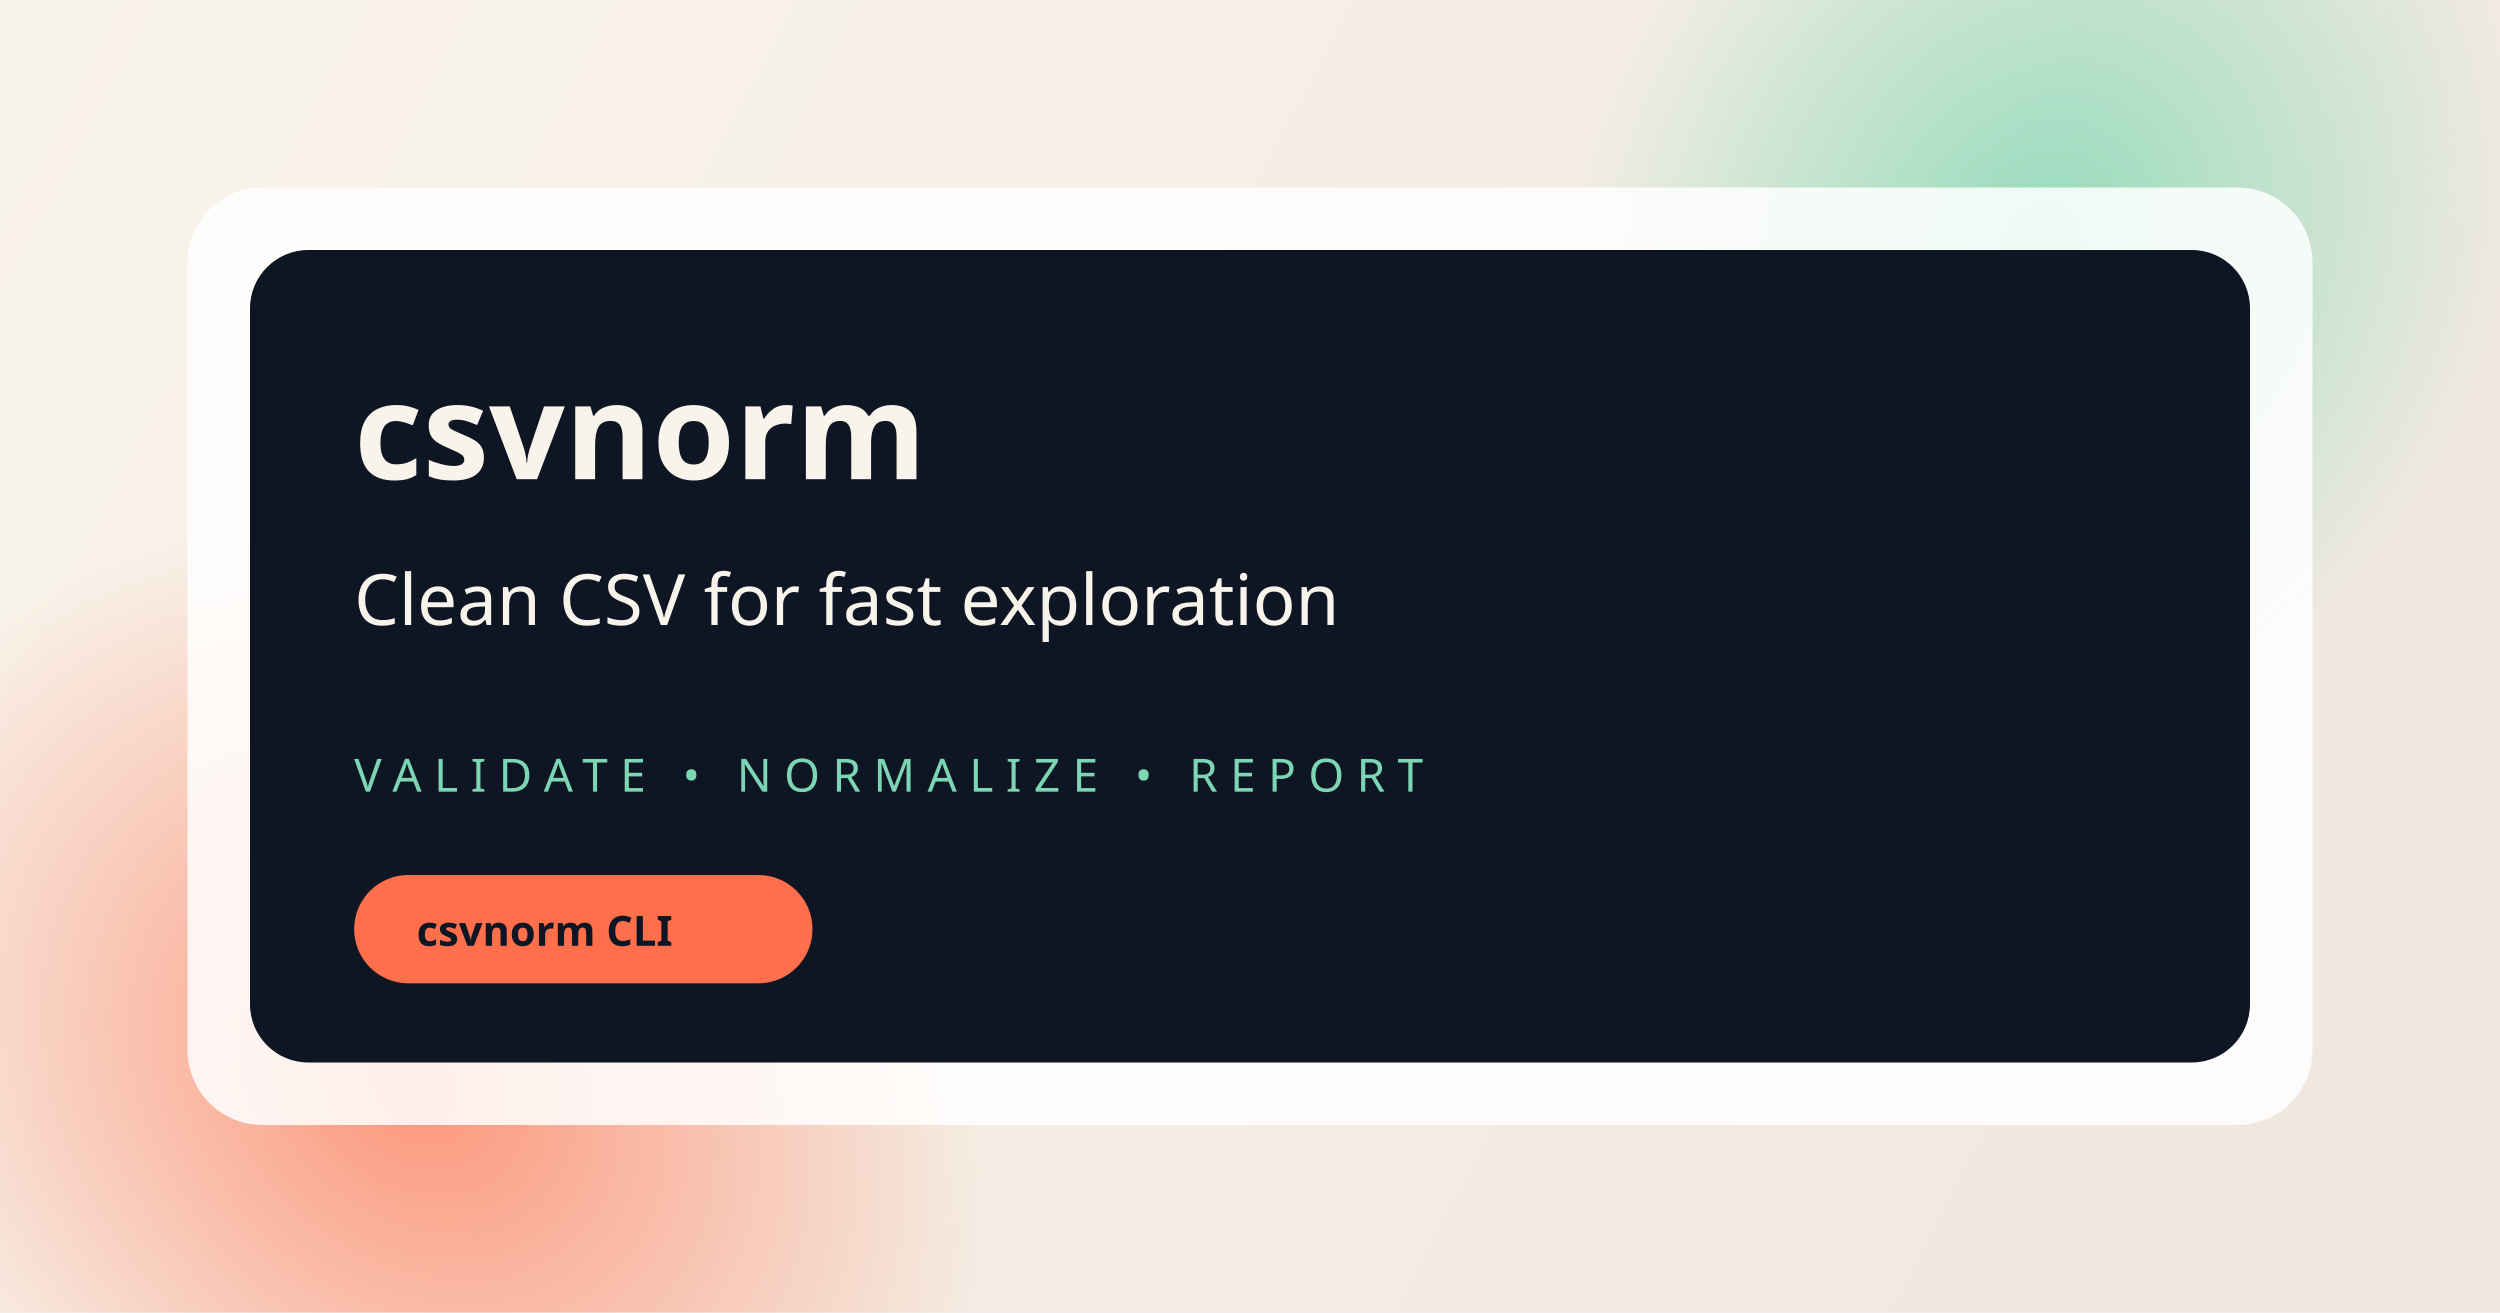
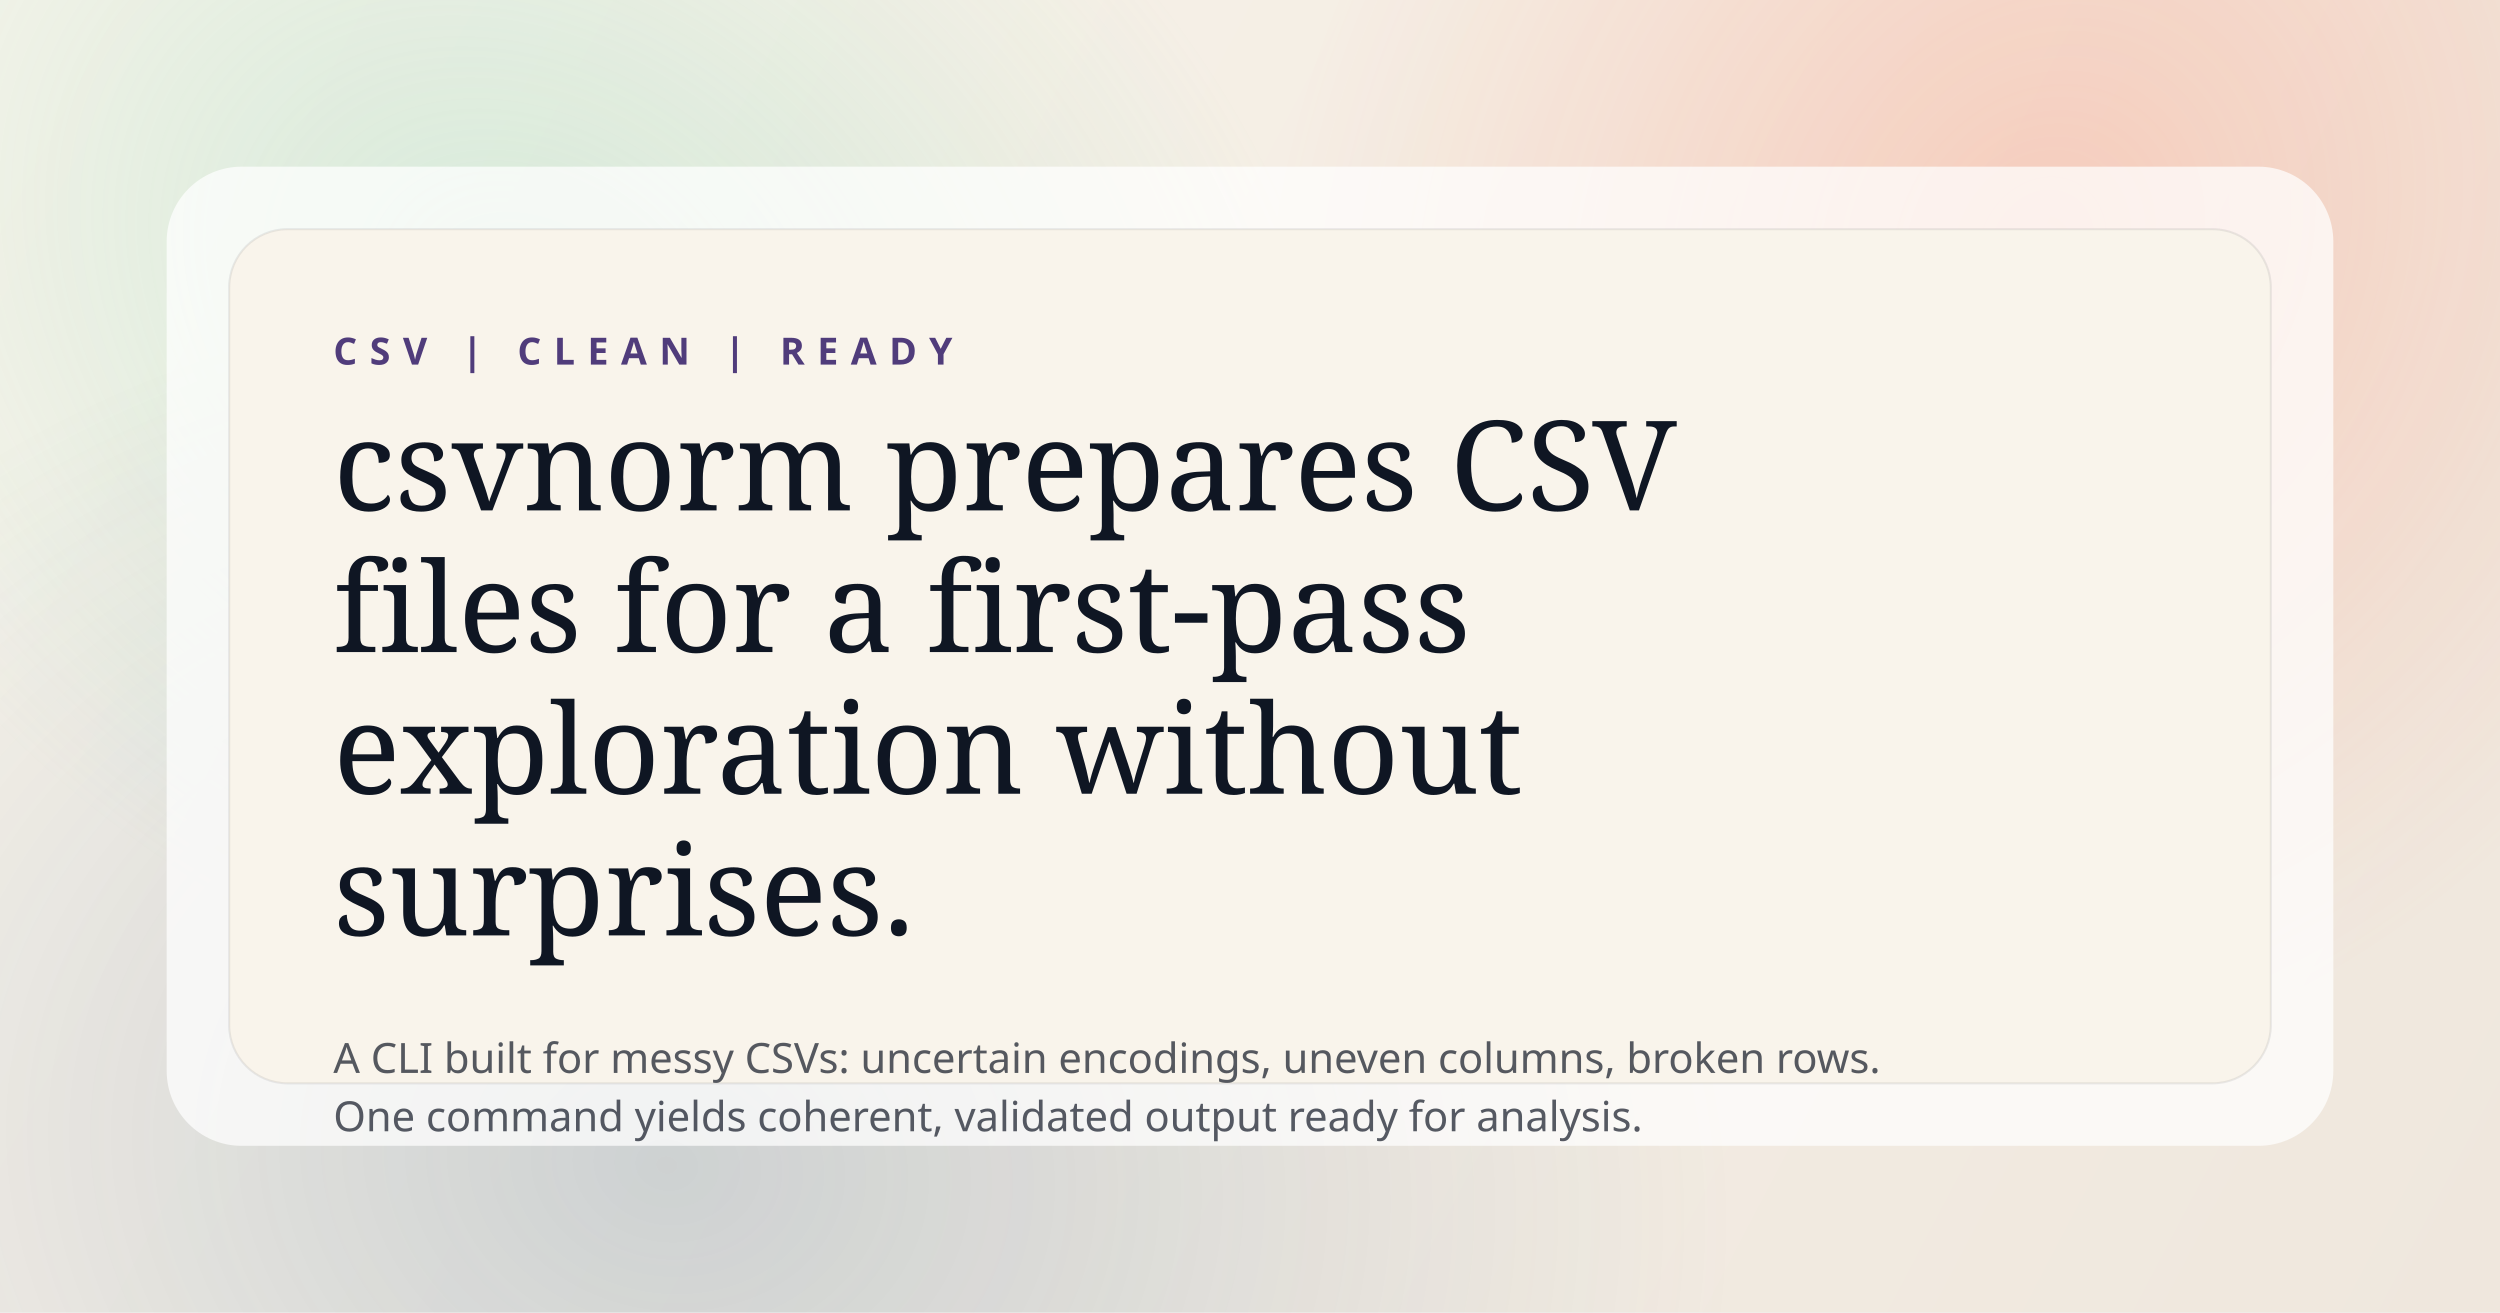
<svg xmlns="http://www.w3.org/2000/svg" width="1200" height="630" viewBox="0 0 1200 630" fill="none">
  <defs>
-     <linearGradient id="bg" x1="0" y1="0" x2="1200" y2="630" gradientUnits="userSpaceOnUse">
+     <linearGradient id="base" x1="0" y1="0" x2="1200" y2="630" gradientUnits="userSpaceOnUse">
      <stop offset="0" stop-color="#F9F4EB" />
      <stop offset="1" stop-color="#EFE7DD" />
    </linearGradient>
-     <radialGradient id="glow" cx="0" cy="0" r="1" gradientUnits="userSpaceOnUse" gradientTransform="translate(980 120) rotate(120) scale(260 220)">
-       <stop stop-color="#7DD6B3" stop-opacity="0.8" />
+     <radialGradient id="mint" cx="0" cy="0" r="1" gradientUnits="userSpaceOnUse" gradientTransform="translate(260 150) rotate(35) scale(420 320)">
+       <stop stop-color="#7DD6B3" stop-opacity="0.28" />
      <stop offset="1" stop-color="#7DD6B3" stop-opacity="0" />
    </radialGradient>
-     <radialGradient id="glow2" cx="0" cy="0" r="1" gradientUnits="userSpaceOnUse" gradientTransform="translate(200 520) rotate(40) scale(300 240)">
-       <stop stop-color="#FF6F4C" stop-opacity="0.7" />
+     <radialGradient id="rust" cx="0" cy="0" r="1" gradientUnits="userSpaceOnUse" gradientTransform="translate(980 120) rotate(120) scale(420 360)">
+       <stop stop-color="#FF6F4C" stop-opacity="0.25" />
      <stop offset="1" stop-color="#FF6F4C" stop-opacity="0" />
    </radialGradient>
+     <radialGradient id="sea" cx="0" cy="0" r="1" gradientUnits="userSpaceOnUse" gradientTransform="translate(320 560) rotate(10) scale(520 420)">
+       <stop stop-color="#305C84" stop-opacity="0.2" />
+       <stop offset="1" stop-color="#305C84" stop-opacity="0" />
+     </radialGradient>
  </defs>
-   <rect width="1200" height="630" fill="url(#bg)" />
-   <rect width="1200" height="630" fill="url(#glow)" />
-   <rect width="1200" height="630" fill="url(#glow2)" />
-   <rect x="90" y="90" width="1020" height="450" rx="36" fill="#FFFFFF" fill-opacity="0.85" />
-   <rect x="120" y="120" width="960" height="390" rx="28" fill="#0F1623" />
-   <text x="170" y="230" fill="#F9F4EB" font-size="64" font-family="Space Grotesk, sans-serif" font-weight="600">csvnorm</text>
-   <text x="170" y="300" fill="#F9F4EB" font-size="34" font-family="Space Grotesk, sans-serif" font-weight="400">Clean CSV for fast exploration</text>
-   <text x="170" y="380" fill="#7DD6B3" font-size="22" font-family="Space Grotesk, sans-serif" letter-spacing="6">VALIDATE • NORMALIZE • REPORT</text>
-   <rect x="170" y="420" width="220" height="52" rx="26" fill="#FF6F4C" />
-   <text x="200" y="454" fill="#0F1623" font-size="20" font-family="Space Grotesk, sans-serif" font-weight="600">csvnorm CLI</text>
+   <rect width="1200" height="630" fill="url(#base)" />
+   <rect width="1200" height="630" fill="url(#mint)" />
+   <rect width="1200" height="630" fill="url(#rust)" />
+   <rect width="1200" height="630" fill="url(#sea)" />
+   <rect x="80" y="80" width="1040" height="470" rx="36" fill="#FFFFFF" fill-opacity="0.72" />
+   <rect x="110" y="110" width="980" height="410" rx="28" fill="#F9F4EB" stroke="#0F1623" stroke-opacity="0.08" />
+   <text x="160" y="175" fill="#503C7B" font-size="18" font-family="Space Grotesk, sans-serif" font-weight="600" letter-spacing="6">CSV | CLEAN | READY</text>
+   <text x="160" y="245" fill="#0F1623" font-size="60" font-family="DM Serif Display, serif" font-weight="400">
+     <tspan x="160" dy="0">csvnorm prepares CSV</tspan>
+     <tspan x="160" dy="68">files for a first-pass</tspan>
+     <tspan x="160" dy="68">exploration without</tspan>
+     <tspan x="160" dy="68">surprises.</tspan>
+   </text>
+   <text x="160" y="515" fill="#0F1623" font-size="20" font-family="Space Grotesk, sans-serif" font-weight="400" opacity="0.7">
+     <tspan x="160" dy="0">A CLI built for messy CSVs: uncertain encodings, uneven columns, broken rows.</tspan>
+     <tspan x="160" dy="28">One command yields coherent, validated output ready for analysis.</tspan>
+   </text>
</svg>
